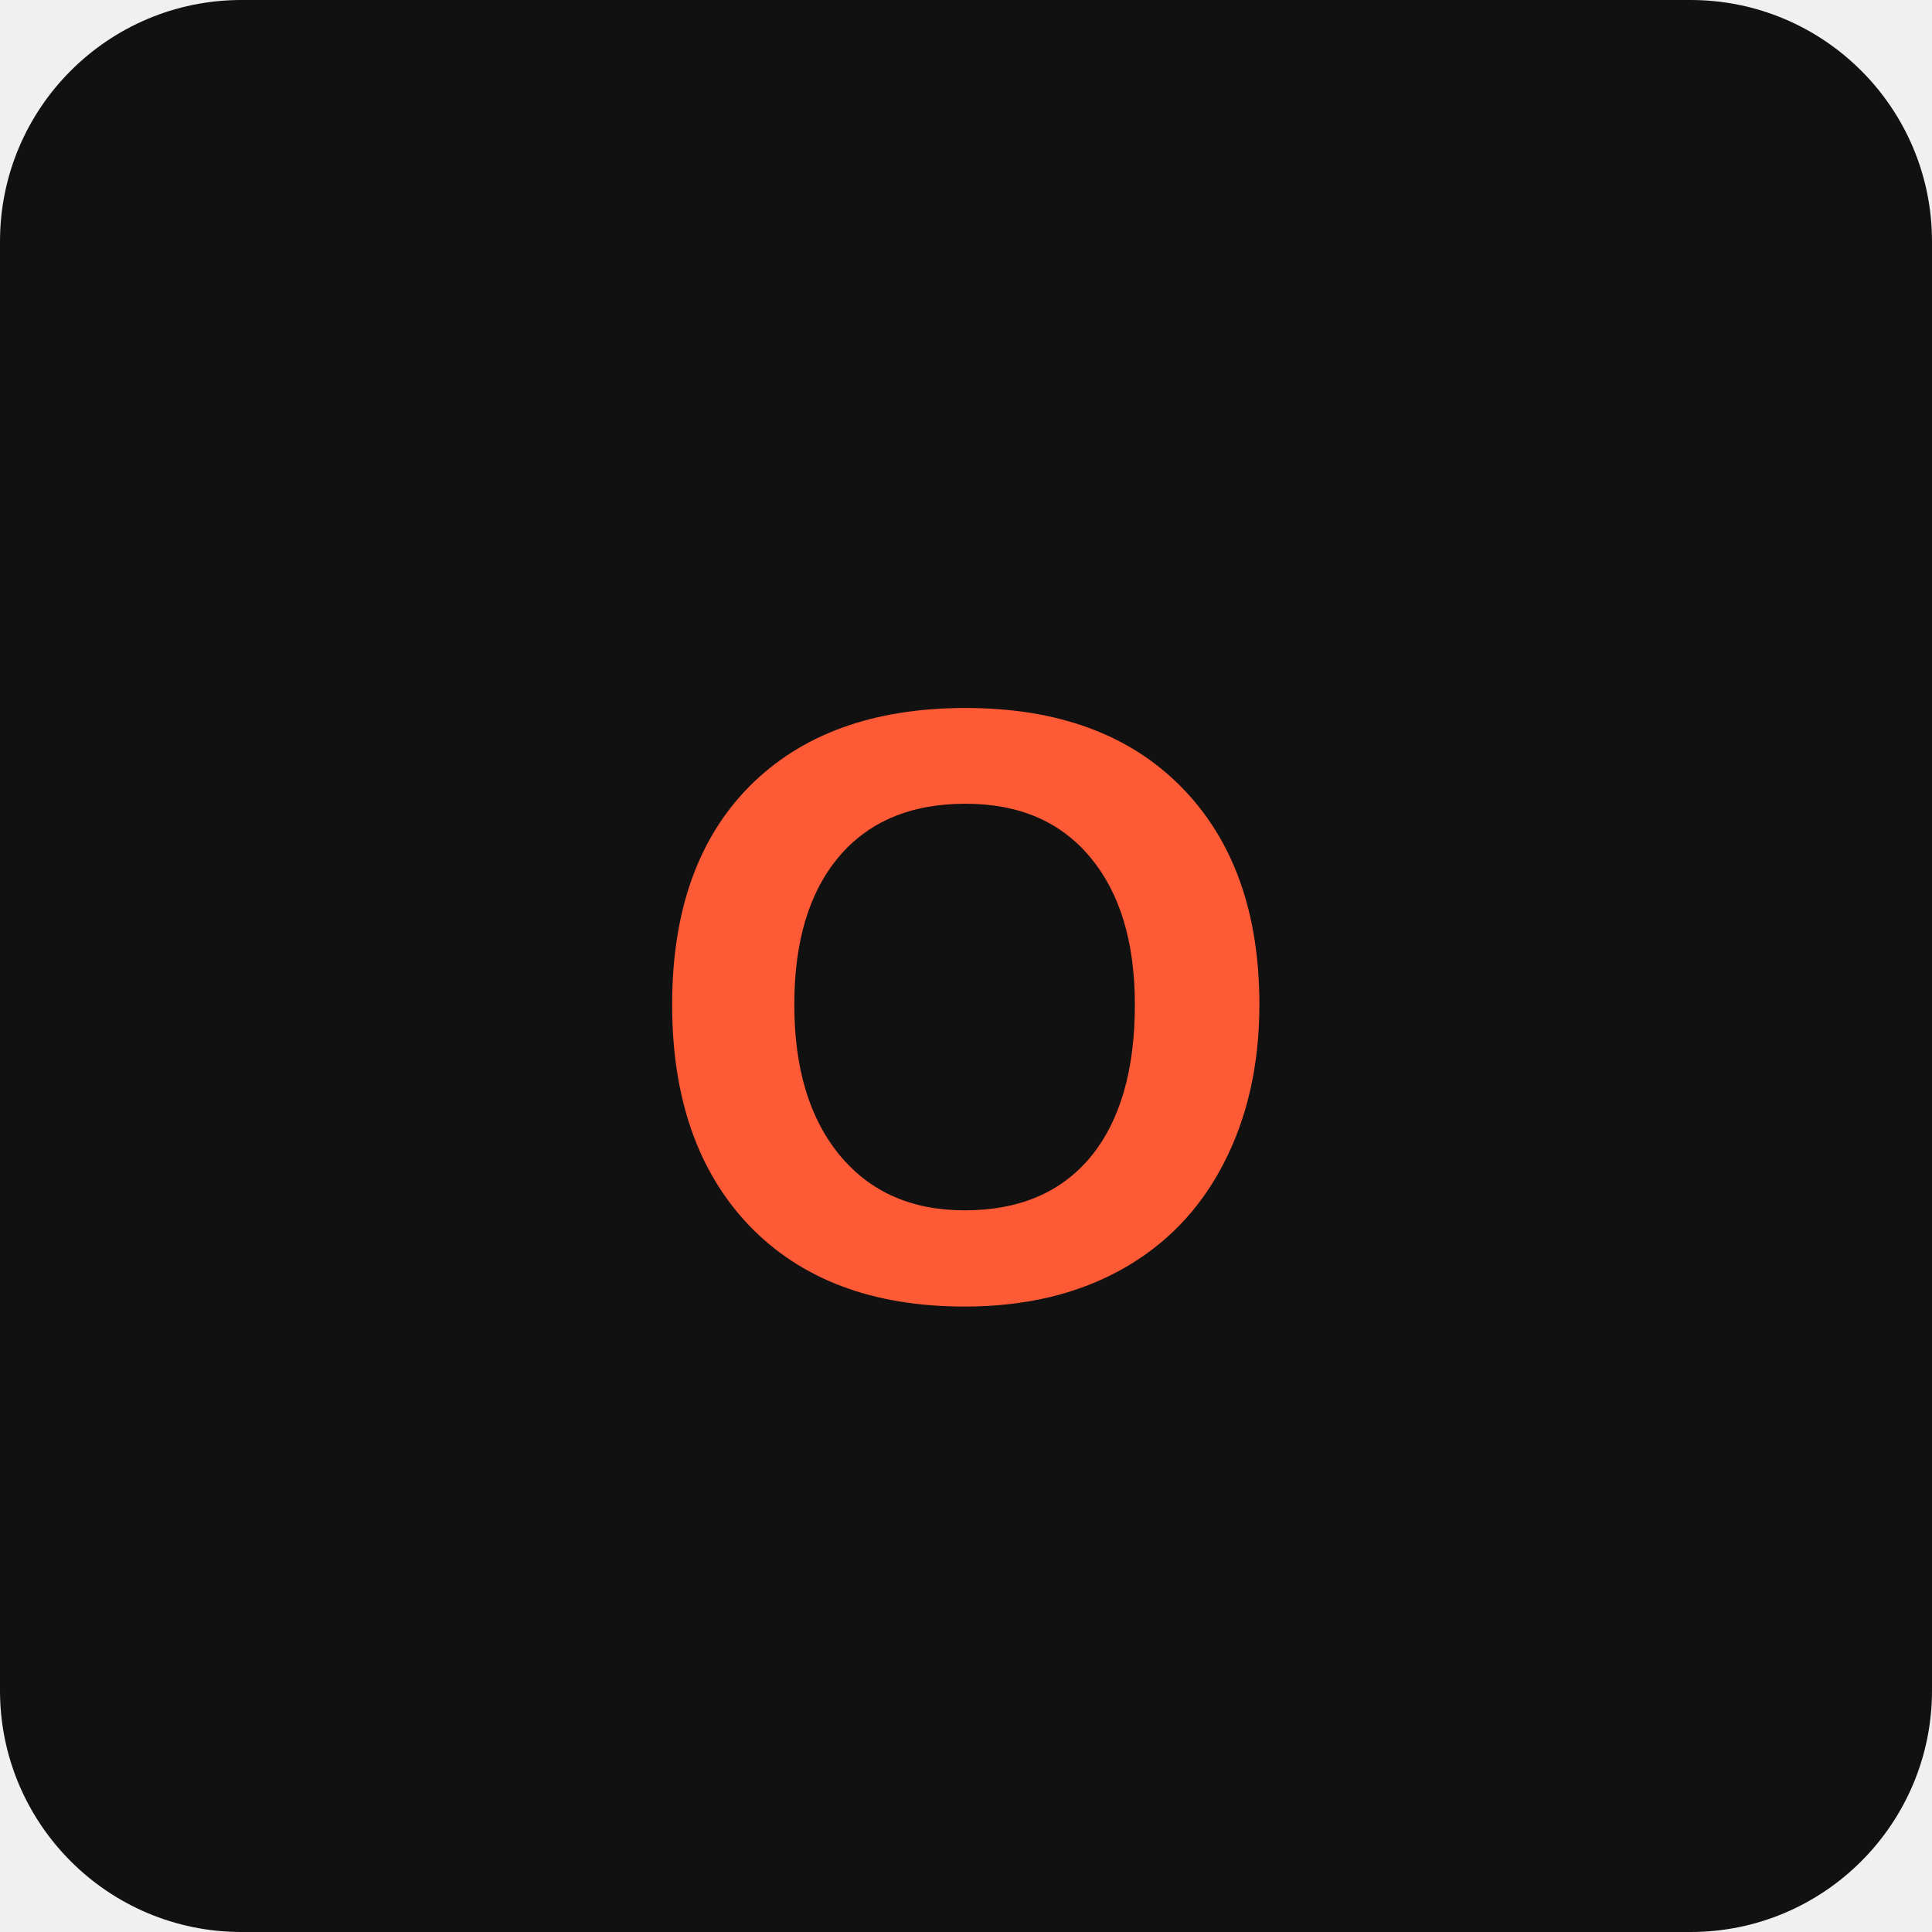
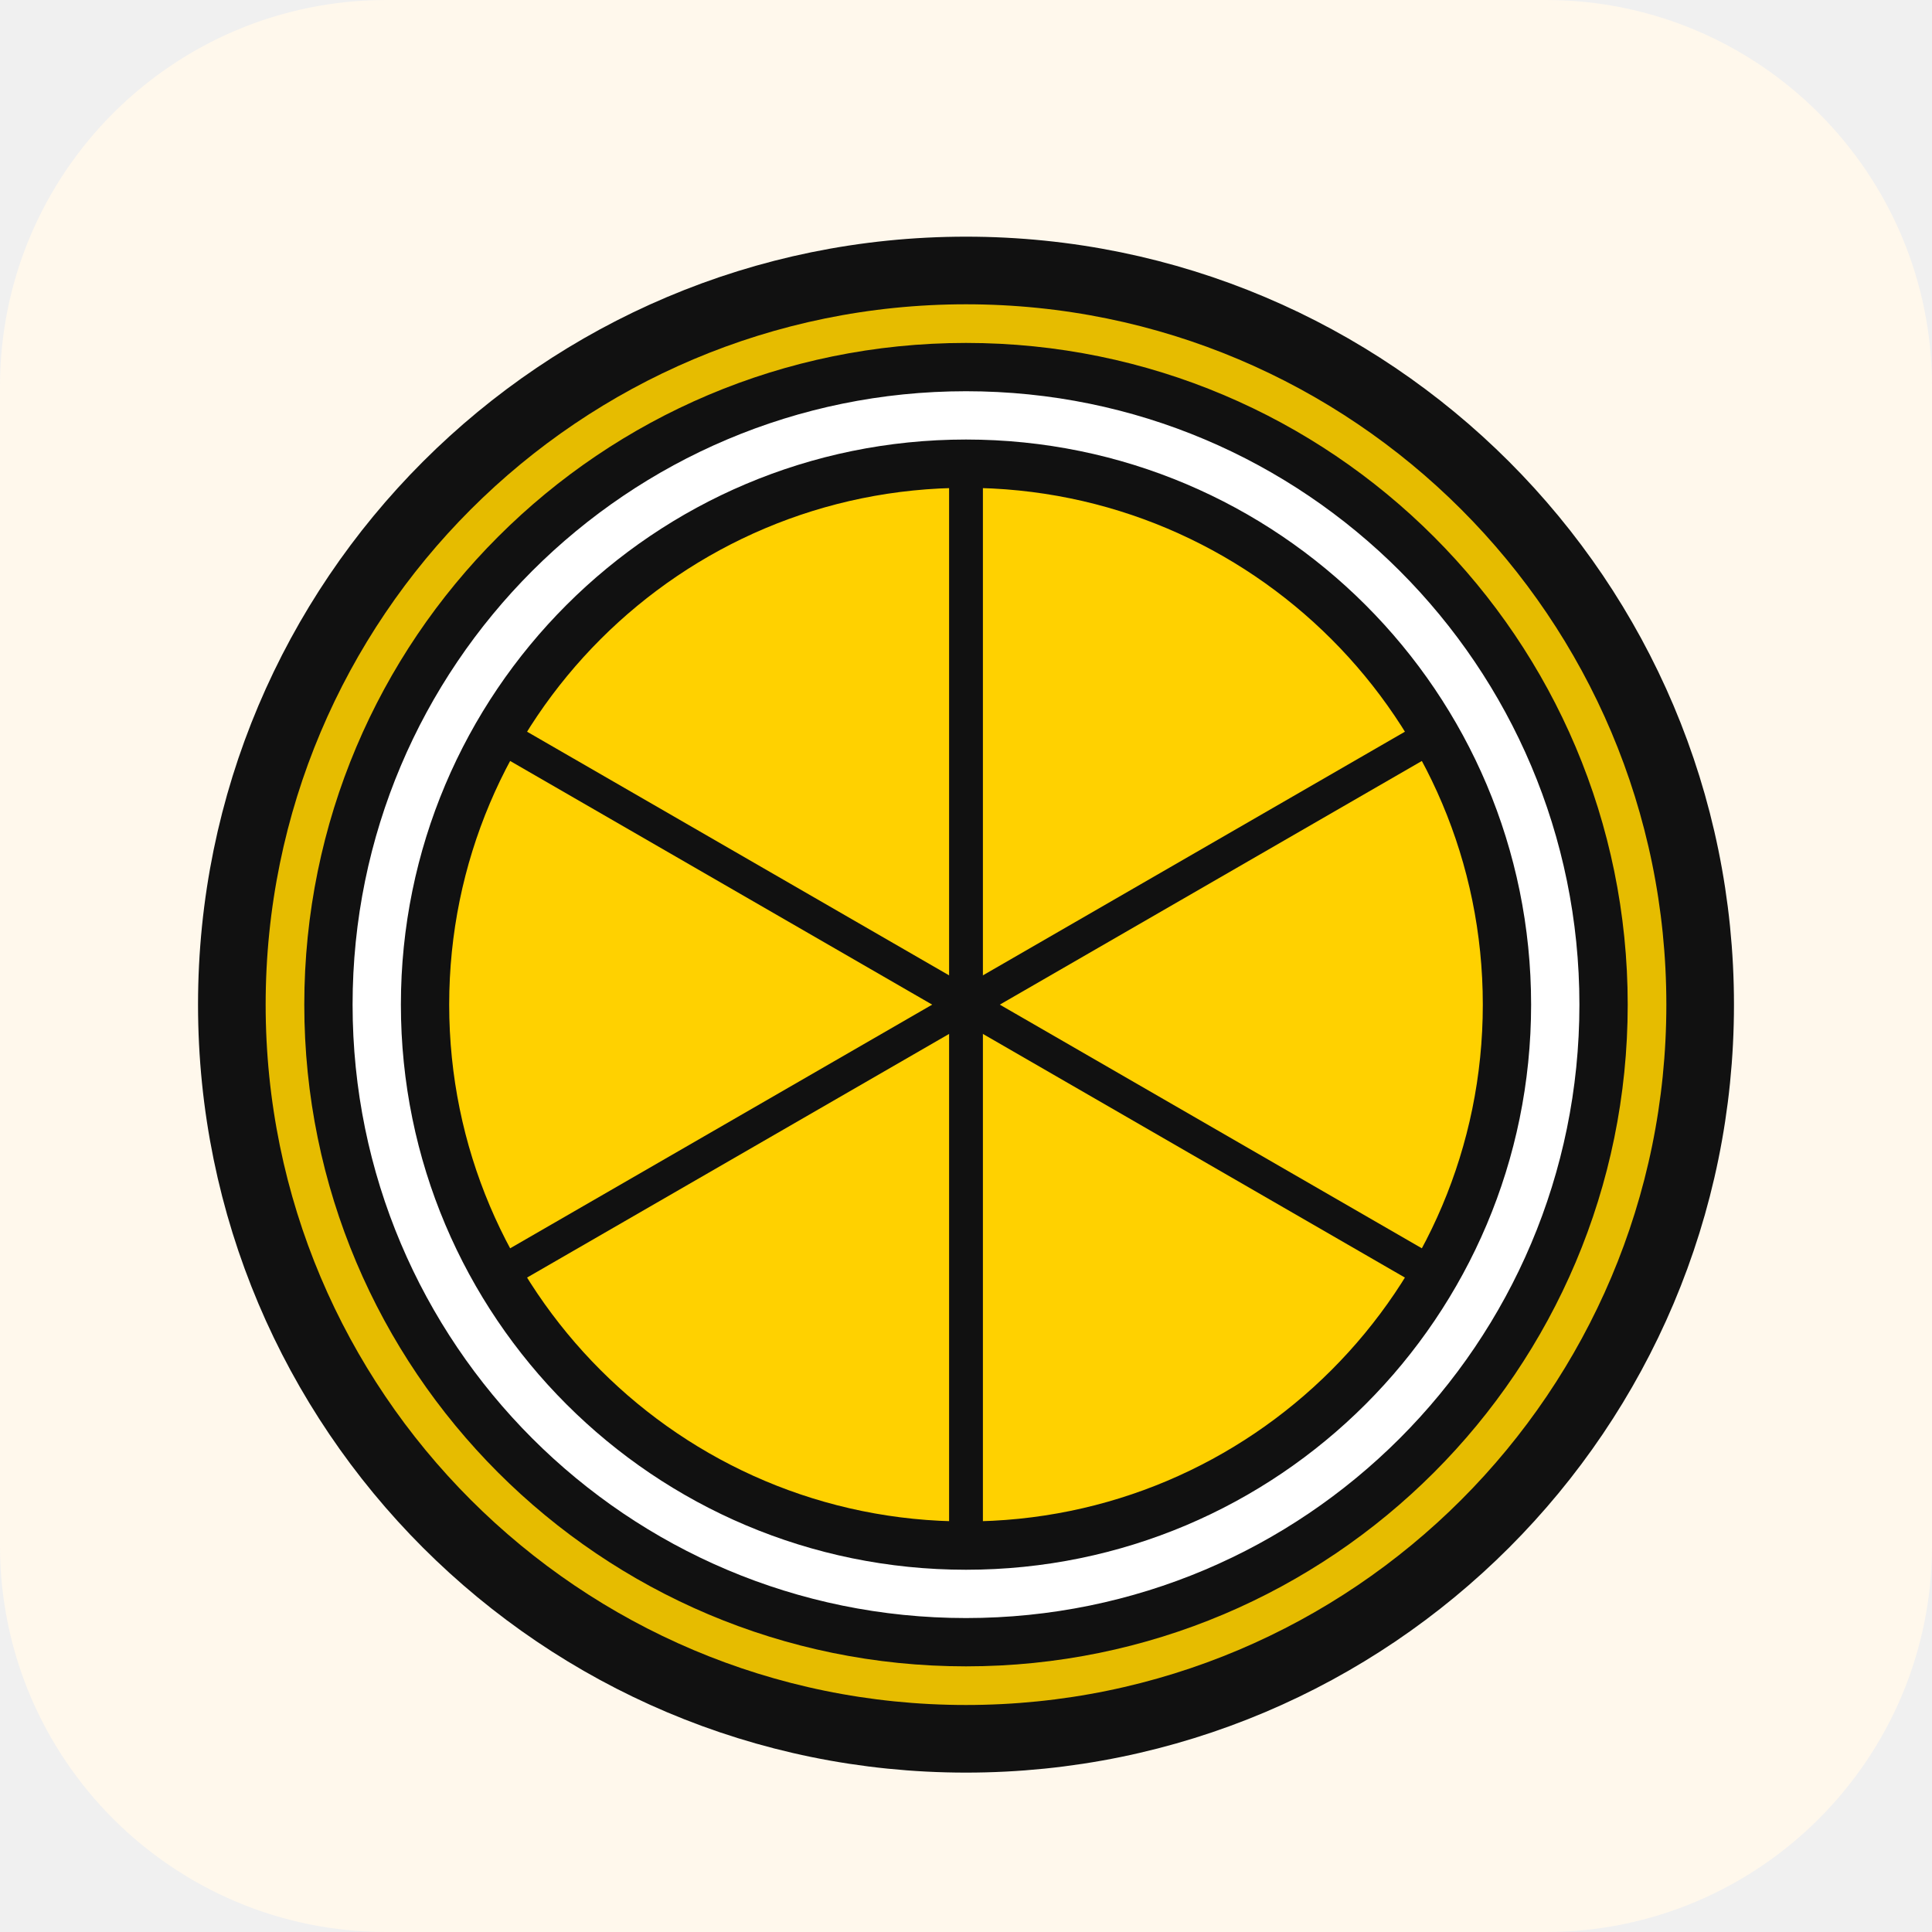
- <svg xmlns="http://www.w3.org/2000/svg" viewBox="0 0 64 64">
-   <rect width="64" height="64" rx="8" fill="#111111" />
-   <text x="32" y="43" font-family="Arial, sans-serif" font-weight="700" font-size="28" fill="#FF5A36" text-anchor="middle">O</text>
+ <svg xmlns="http://www.w3.org/2000/svg" viewBox="0 0 200 200">
+   <rect width="200" height="200" rx="40" fill="#FFF8EC" />
+   <circle cx="100" cy="104" r="76" fill="#E6BC00" stroke="#111111" stroke-width="7" />
+   <circle cx="100" cy="104" r="66" fill="#FFFFFF" stroke="#111111" stroke-width="5" />
+   <circle cx="100" cy="104" r="56" fill="#FFD100" stroke="#111111" stroke-width="5" />
+   <g stroke="#111111" stroke-width="3.5" stroke-linecap="round">
+     <line x1="100" y1="104" x2="100" y2="50" transform="rotate(0 100 104)" />
+     <line x1="100" y1="104" x2="100" y2="50" transform="rotate(60 100 104)" />
+     <line x1="100" y1="104" x2="100" y2="50" transform="rotate(120 100 104)" />
+     <line x1="100" y1="104" x2="100" y2="50" transform="rotate(180 100 104)" />
+     <line x1="100" y1="104" x2="100" y2="50" transform="rotate(240 100 104)" />
+     <line x1="100" y1="104" x2="100" y2="50" transform="rotate(300 100 104)" />
+   </g>
</svg>
